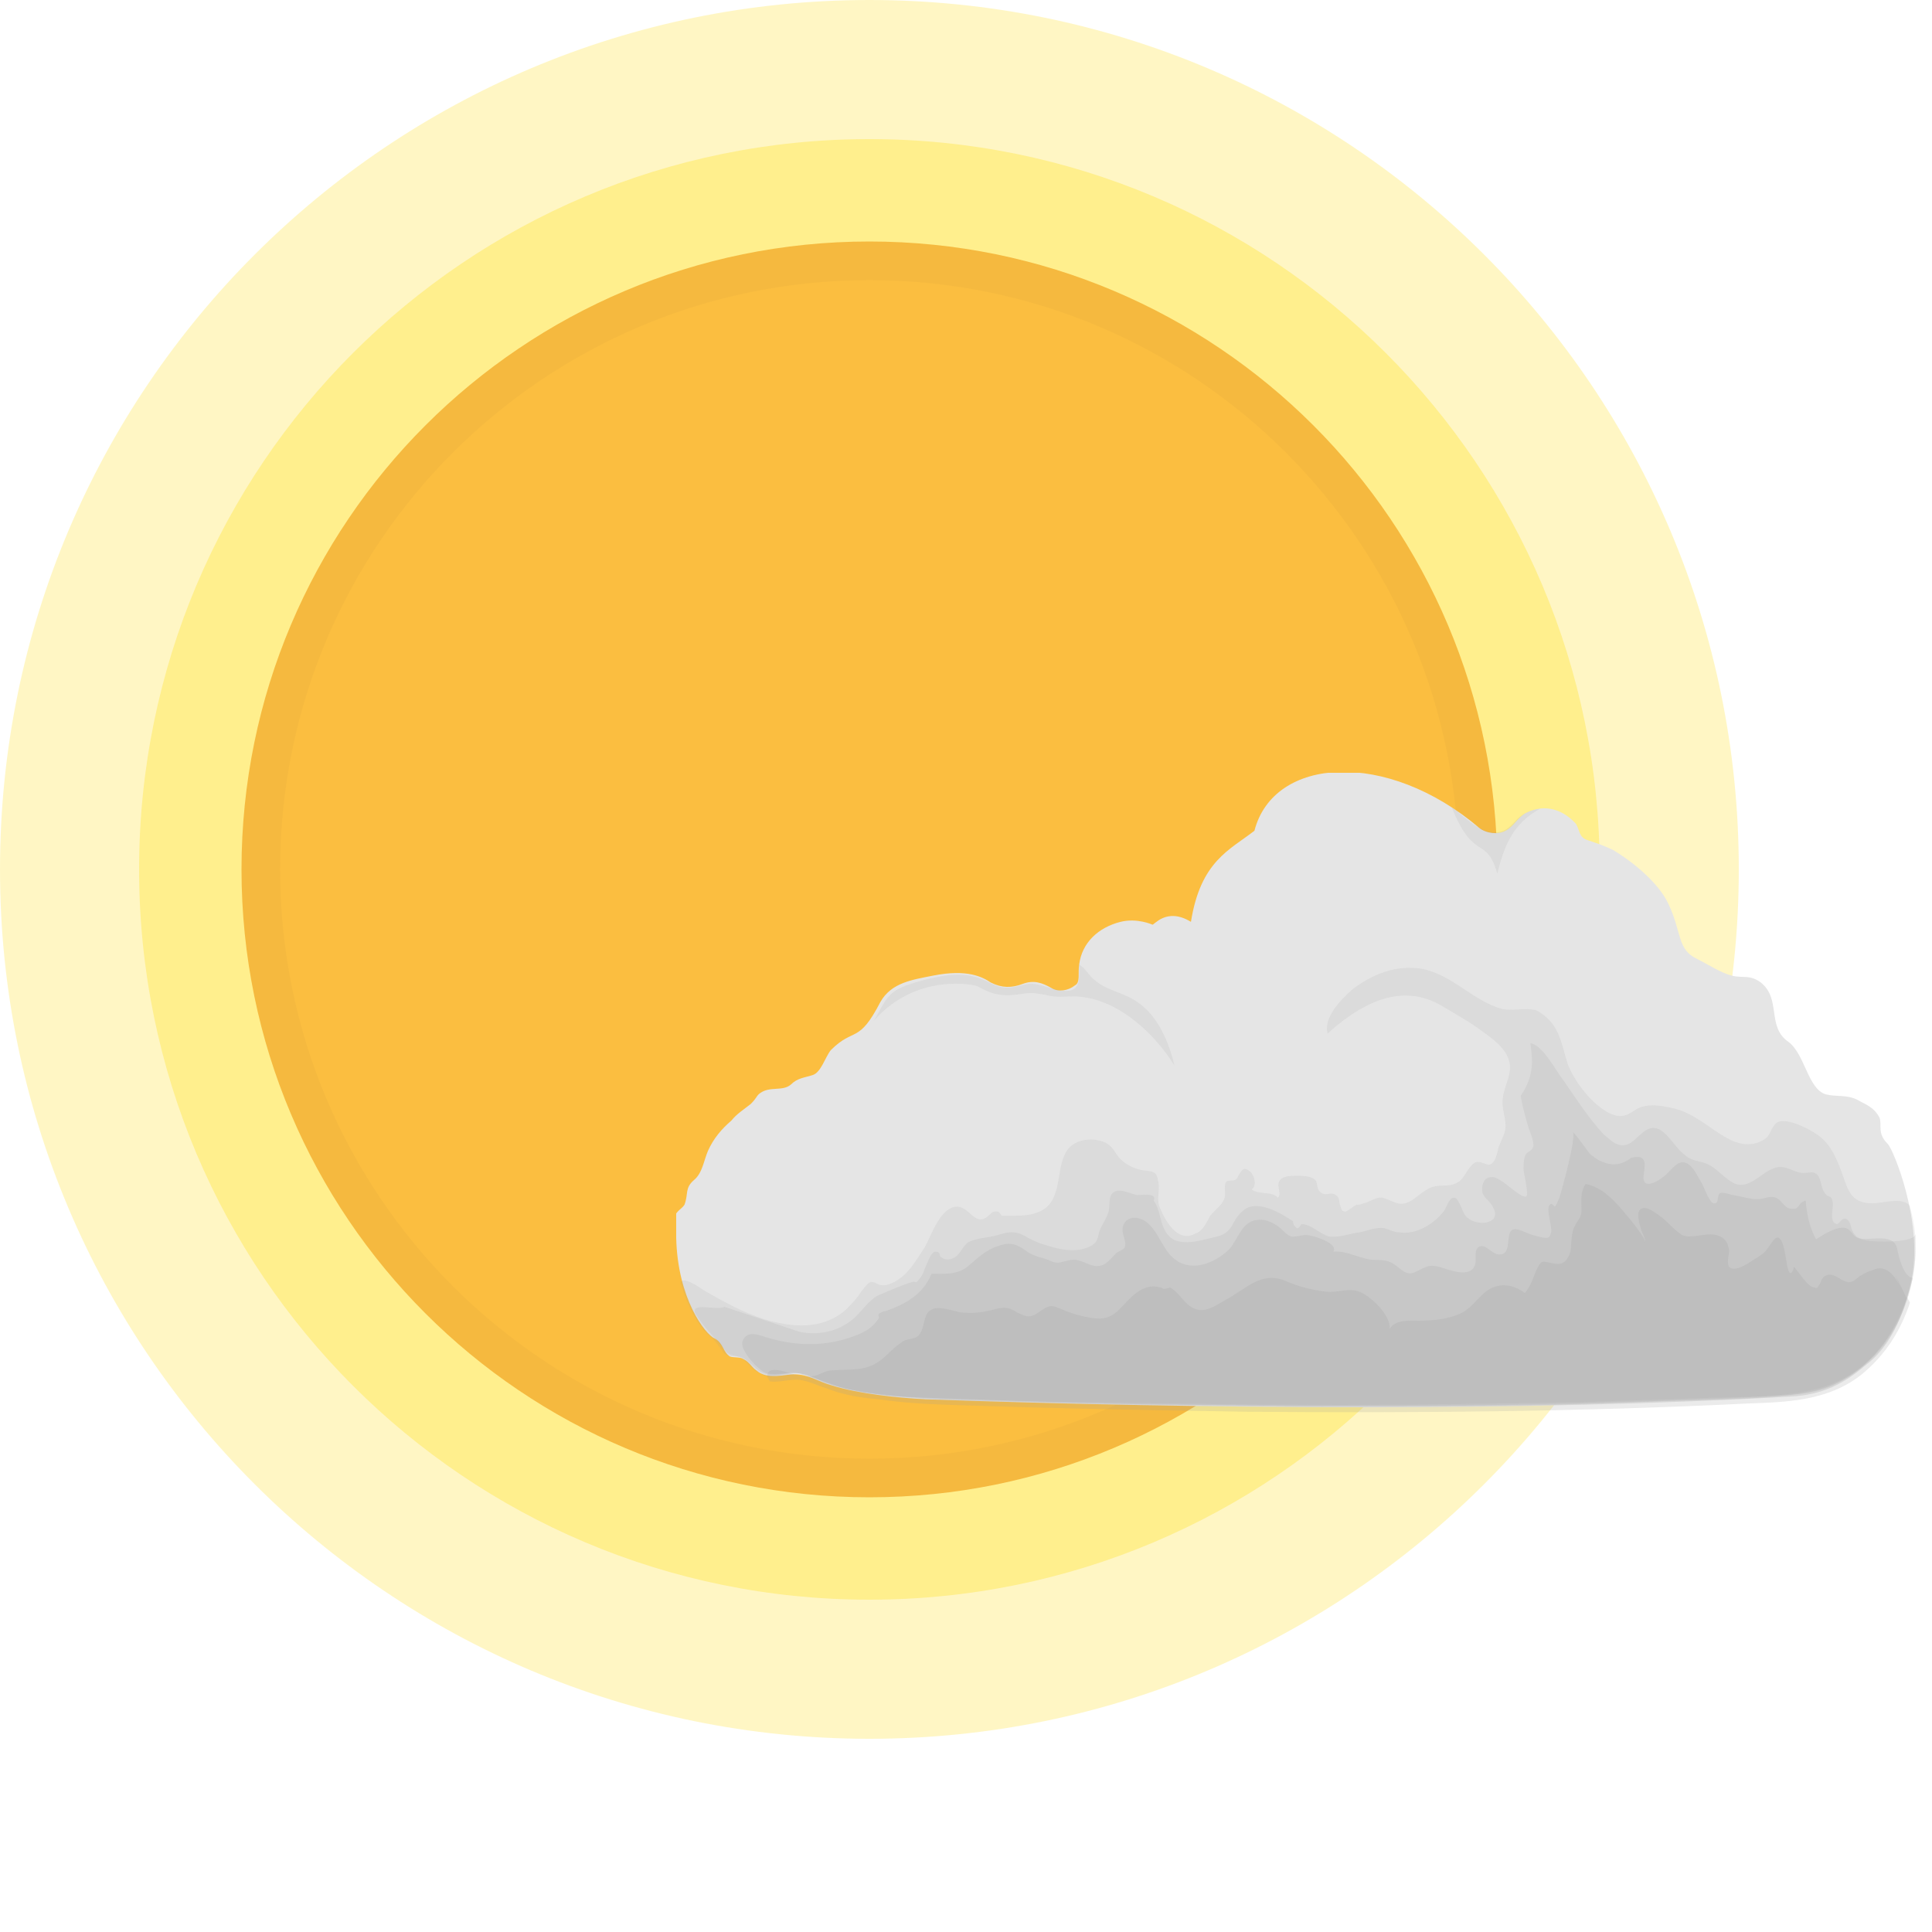
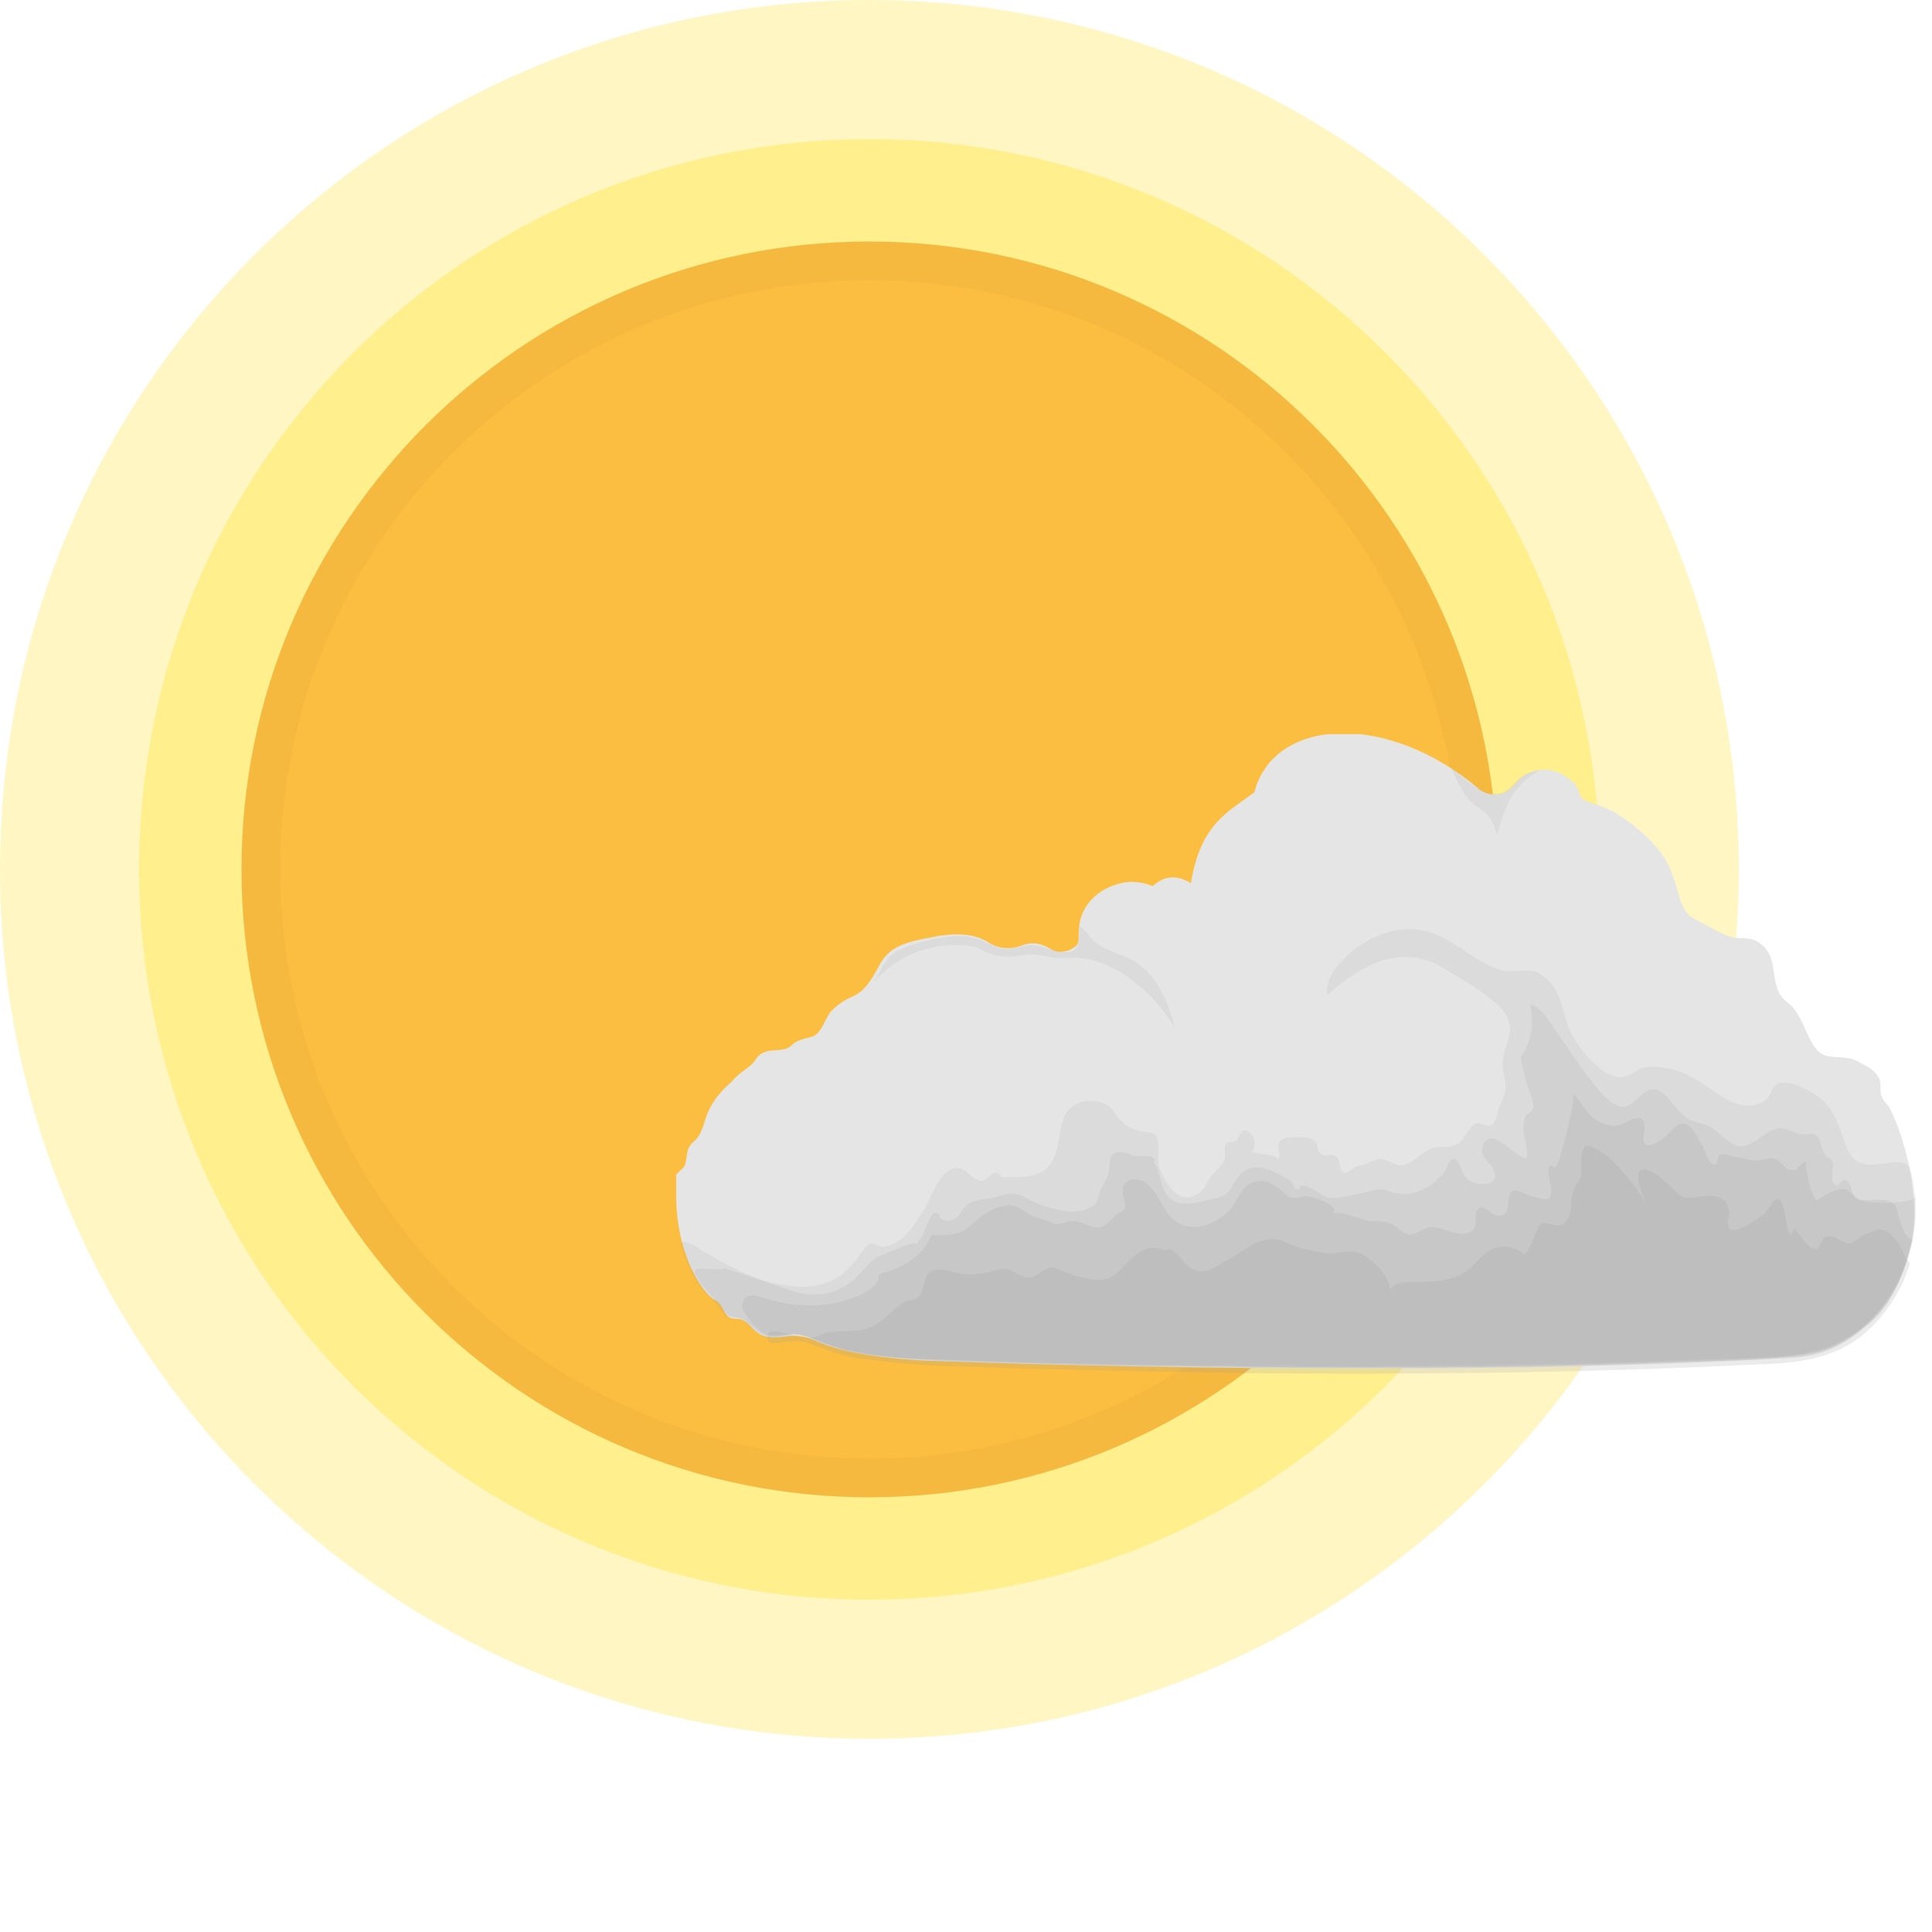
<svg xmlns="http://www.w3.org/2000/svg" xmlns:xlink="http://www.w3.org/1999/xlink" x="0" y="0" viewBox="0 0 100 100">
  <style type="text/css">.sun-primitive {
  color: #ffee8a;
  fill: #fbbe40;
  stroke: #f5b93f;
}.cloud1-primitive {
  color: #999999;
  fill: #e5e5e5;
}</style>
  <symbol id="sun">
    <circle fill="currentColor" opacity="0.5" stroke-width="0" stroke-opacity="0" cx="45" cy="45" r="45" />
    <circle fill="currentColor" opacity="0.95" stroke-width="0" stroke-opacity="0" cx="45" cy="45" r="37.8" />
    <circle stroke-width="2" stroke-miterlimit="10" cx="45" cy="45" r="31.5" />
  </symbol>
  <symbol id="cloud">
    <path d="M87.8,26.9c-0.8-0.8-0.4-1.3-0.6-1.9c-0.4-0.8-1.1-1-1.6-1.3c-0.8-0.4-1.5-0.2-2.3-0.4 c-1.3-0.4-1.5-2.9-2.7-3.8c-1.6-1.1-0.5-3.1-2-4.3c-0.8-0.6-1.3-0.3-2.1-0.5c-0.8-0.2-1.7-0.8-2.5-1.2c-1.5-0.7-1.1-1.9-2.1-4 c-0.7-1.5-2.5-3-4-3.9c-0.6-0.3-1.2-0.5-1.8-0.7c-0.7-0.2-0.6-0.7-0.9-1.2c-0.9-1-2.2-1.5-3.6-0.8c-0.6,0.3-0.9,1-1.5,1.3 c-0.5,0.3-1.4,0.2-1.9-0.2c-6.7-5.7-14.9-5.2-16.3,0.2c-1.8,1.4-3.9,2.2-4.6,6.6c-1.8-1.1-2.7,0.3-2.8,0.2c0,0-1.1-0.5-2.3-0.2 c-1.6,0.4-2.8,1.5-3,3.1c-0.1,0.6,0.1,1.3-0.3,1.5c-0.5,0.4-1.2,0.5-1.7,0.2c-0.7-0.4-1.3-0.6-2.1-0.3c-0.8,0.3-1.5,0.3-2.3-0.1 c-0.6-0.4-1.7-1-4.2-0.5c-1.5,0.3-3,0.5-3.8,1.9c-1.6,3.1-1.9,1.8-3.6,3.5c-0.4,0.5-0.7,1.6-1.3,1.8c-0.6,0.2-1.1,0.2-1.6,0.7 c-0.6,0.5-1.5,0.1-2.2,0.6c-0.3,0.2-0.2,0.3-0.7,0.8c-0.5,0.4-1,0.7-1.4,1.2c-0.7,0.6-1.3,1.3-1.7,2.2c-0.3,0.7-0.4,1.6-1,2.1 c-0.7,0.6-0.4,1-0.7,1.8c-0.2,0.3-0.5,0.4-0.7,0.8C0,32.5,0,33.1,0,33.7c0.1,4.4,2.1,7,2.8,7.3c0.6,0.3,0.6,1,1.1,1.3 c0.3,0.1,0.7,0,1,0.2c0.4,0.2,0.6,0.6,0.9,0.8c0.7,0.6,1.6,0.4,2.5,0.3c1.2-0.1,1.9,0.5,3,0.8c1.9,0.6,4.8,0.9,6.8,1 c20.1,0.7,43.4,0.9,62.6-0.2c2.4-0.1,4-1,5.4-2.2c0.8-0.6,2.5-2,3.4-6.2S88.2,27.3,87.8,26.9z" />
    <g fill="currentColor">
      <path opacity="0.14" d="M89.8,34c0-0.9-0.2-1.8-0.4-2.6c-0.5-0.7-2-0.2-2.7-0.2c-1.7,0-1.8-1.1-2.3-2.4 c-0.4-1.1-0.9-2.1-1.9-2.7c-0.6-0.4-2.4-1.3-2.9-0.6c-0.4,0.5-0.3,0.9-1,1.2c-0.8,0.4-1.7,0.2-2.4-0.2c-1.3-0.7-2.5-1.9-4-2.2 c-0.9-0.2-2-0.4-2.8,0.2c-0.6,0.4-1,0.5-1.7,0.2c-1.3-0.6-2.6-2.3-3.1-3.6c-0.5-1.6-0.6-3-2.3-3.9c-0.9-0.2-1.7,0.1-2.5-0.1 c-2.1-0.6-3.6-2.5-5.8-2.9c-1.8-0.3-3.6,0.4-5,1.5c-0.8,0.7-2.1,2-1.8,3.2c2.3-2.1,5.3-3.8,8.3-2c1,0.6,2.1,1.2,3,1.9 c0.7,0.5,1.5,1.1,1.8,1.9c0.4,1-0.3,1.9-0.4,2.9c-0.1,0.7,0.2,1.3,0.2,2c0,0.5-0.3,1-0.5,1.5c-0.1,0.4-0.2,1.2-0.7,1.3 c-0.2,0-0.5-0.2-0.8-0.2c-0.3,0-0.4,0.2-0.6,0.4c-0.3,0.4-0.5,0.9-0.9,1.1c-0.7,0.4-1.4,0-2.2,0.5c-0.7,0.4-1.3,1.2-2.1,1 c-0.4-0.1-0.7-0.3-1.1-0.4c-0.5-0.1-0.9,0.3-1.4,0.4c-0.2,0.1-0.4,0.1-0.5,0.1c-0.2,0.1-0.7,0.5-0.8,0.5c-0.3,0-0.3-0.2-0.4-0.5 c-0.1-0.3,0-0.5-0.3-0.7c-0.4-0.3-0.8,0.2-1.2-0.3c-0.2-0.2-0.1-0.6-0.3-0.8c-0.3-0.3-1-0.3-1.3-0.3c-0.4,0-1.1,0-1.3,0.4 c-0.2,0.4,0.2,0.9-0.1,1.2c-0.4-0.5-1.3-0.2-1.9-0.6c0.4-0.3,0.2-1-0.1-1.3c-0.5-0.4-0.6-0.1-0.8,0.2c-0.1,0.1-0.1,0.3-0.3,0.4 c-0.2,0.1-0.4,0-0.6,0.1c-0.3,0.3,0,0.9-0.2,1.3c-0.2,0.5-0.7,0.8-1,1.2c-0.3,0.5-0.5,1.1-1.1,1.3c-1.3,0.7-2.2-1-2.6-2 c-0.2-0.6,0.1-1.3-0.1-1.9c-0.1-0.7-0.5-0.6-1.1-0.7c-0.6-0.1-1.2-0.4-1.6-0.8c-0.4-0.4-0.5-0.9-1.1-1.2c-0.9-0.4-2.2-0.3-2.8,0.6 c-0.7,1.1-0.4,2.7-1.2,3.8c-0.7,0.9-1.9,0.9-3,0.9c-0.2,0-0.4,0-0.5,0c-0.1-0.1-0.2-0.3-0.3-0.3c-0.4-0.1-0.5,0.2-0.8,0.4 c-1,0.7-1.3-1.1-2.5-0.7c-1,0.4-1.5,2-2,2.9c-0.6,0.9-1.2,2-2.2,2.5c-0.4,0.2-0.7,0.3-1.1,0.2c-0.2-0.1-0.3-0.2-0.6-0.2 c-0.3,0.1-0.5,0.5-0.7,0.7c-0.3,0.5-0.7,0.9-1.1,1.3c-1.7,1.5-3.9,1.3-5.9,0.7c-1.6-0.5-3-1.3-4.4-2.1c-0.3-0.2-1.4-1-1.7-0.6 c0.4,1.3,1,2.8,2,3.8c0.4,0.3,0.6,0.6,0.9,1c0.1,0.1,0.2,0.3,0.3,0.4c0.4,0.3,0.8,0.1,1.2,0.3h0c0.5,0.3,0.8,0.9,1.4,1.1 c0.5,0.5,1.5,0.1,2.1,0h0c0.2,0,0.3,0,0.5,0h0c0.1,0,0.3,0,0.4,0.1l0,0c0,0,0,0,0,0c1.2,0.3,2.3,0.9,3.5,1.1 c2.8,0.6,5.6,0.6,8.4,0.7c2.9,0.1,5.7,0.2,8.6,0.2c6.2,0.1,12.3,0.2,18.5,0.2c5.8,0,11.6-0.1,17.5-0.2c3-0.1,6-0.2,9-0.3 c2.5-0.1,5.3,0,7.8-0.6C87.3,43.6,90,38.6,89.8,34C89.8,33.6,89.8,34.3,89.8,34z" />
      <path opacity="0.16" d="M89.8,33.4c0,0.7-3,0.6-3.5,0.5c-0.6-0.1-0.9-0.3-1.1-0.8c-0.1-0.2-0.1-0.7-0.5-0.8 c-0.3,0-0.4,0.4-0.6,0.4c-0.6-0.1-0.2-1.3-0.3-1.6c-0.1-0.6-0.3-0.2-0.6-0.7C82.9,30,83,29.2,82.5,29c-0.2-0.1-0.5,0-0.8,0 c-0.5,0-0.9-0.3-1.4-0.4c-1.3-0.3-2.2,1.6-3.5,1.2c-0.6-0.2-1.3-1-1.8-1.3c-0.6-0.4-1.4-0.3-1.9-0.8c-1-0.7-1.7-2.8-3.1-1.6 c-0.5,0.4-0.8,0.9-1.5,0.9c-0.6-0.1-0.9-0.5-1.3-0.8c-1.1-1.2-2-2.6-2.9-3.9c-0.5-0.6-1.5-2.6-2.4-2.7c0.1,0.9,0.4,2.2-0.7,3.8 c0.1,0.7,0.3,1.4,0.5,2.1c0.1,0.4,0.5,1.2,0.4,1.6c-0.1,0.3-0.3,0.3-0.5,0.5c-0.2,0.3-0.2,0.8-0.2,1.1c0,0.3,0.4,1.8,0.2,2 c-0.4,0.2-1.9-1.5-2.5-1.4c-0.5,0-0.7,0.4-0.7,0.9c0,0.6,0.6,0.8,0.8,1.3c0.7,1.3-1.4,1.4-2,0.6c-0.2-0.2-0.5-1.3-0.8-1.3 c-0.4-0.1-0.6,0.8-0.8,1c-0.7,0.9-2,1.7-3.2,1.5c-0.4,0-0.7-0.2-1.1-0.3c-0.6-0.1-1.2,0.2-1.8,0.3c-0.7,0.1-1.5,0.4-2.2,0.3 c-0.7-0.2-1.3-0.9-2-0.9c-0.1,0.2-0.2,0.3-0.3,0.3c-0.2-0.1-0.3-0.3-0.3-0.5c-0.9-0.6-2.7-1.7-3.7-0.7c-0.8,0.7-0.6,1.5-1.8,1.8 c-0.9,0.2-2.3,0.7-3.2,0.2c-1-0.6-0.8-2-1.4-2.8c0.3-0.6-1-0.4-1.2-0.4c-0.5-0.1-1-0.4-1.5-0.3c-0.7,0.2-0.4,1.1-0.6,1.6 c-0.2,0.6-0.6,1-0.7,1.6c-0.1,0.5-0.3,0.7-0.8,0.9c-1,0.4-2.2,0.1-3.1-0.2c-0.4-0.1-0.8-0.3-1.2-0.5c-0.8-0.5-1.3-0.5-2.2-0.2 c-0.7,0.2-1.5,0.2-2.1,0.5c-0.5,0.3-0.6,1-1.2,1.2c-0.2,0.1-0.6,0.1-0.8-0.1c-0.2-0.1,0-0.4-0.4-0.4c-0.3,0-0.5,0.6-0.6,0.8 c-0.2,0.4-0.3,0.9-0.6,1.2c-0.3,0.4-0.2,0.1-0.5,0.2c-0.7,0.2-1.6,0.6-2.3,0.9c-0.8,0.3-1.3,1.2-2,1.8c-1.1,0.9-2.5,1.2-3.9,0.9 c-1.8-0.6-3.6-1.2-5.4-1.8C2.9,39,1,38.3,1.4,39.2c0.6,1,1.4,1.7,2.1,2.6c0.4,0.6,0.9,0.3,1.5,0.7c0.6,0.4,0.9,1,1.7,1.1 c0.6,0.1,1.3-0.1,1.9-0.1c0.8,0,1.5,0.4,2.2,0.7c1.4,0.5,3,0.7,4.5,0.9c3.4,0.4,6.9,0.4,10.3,0.5c3.5,0.1,7.1,0.2,10.6,0.2 c14.2,0.2,28.4,0.1,42.5-0.6c1.7-0.1,3.5-0.1,5.1-0.8c1.1-0.5,2.1-1.2,3-2.1c1.9-1.9,2.9-4.9,3-7.5C89.8,34.3,89.8,33.9,89.8,33.4z  M83.2,31.3C83.2,31.3,83.2,31.3,83.2,31.3L83.2,31.3C83.2,31.3,83.2,31.3,83.2,31.3z" />
      <path opacity="0.18" d="M88.5,34.6c-0.2-1.4-2.1-0.6-2.9-0.9c-0.3-0.1-0.4-0.5-0.8-0.7c-0.7-0.2-1.7,0.5-2.2,0.8 c-0.4-0.7-0.6-1.5-0.7-2.3c-0.1-0.5,0.1-0.6-0.3-0.4c-0.2,0.1-0.3,0.5-0.6,0.5c-0.2,0-0.3,0-0.5-0.1c-0.3-0.2-0.5-0.6-0.8-0.7 c-0.4-0.2-0.9,0.1-1.3,0.1c-0.6,0-1.2-0.2-1.8-0.3c-0.2,0-0.8-0.3-1-0.1c-0.2,0.2,0,0.7-0.4,0.7c-0.3,0-0.7-1.1-0.8-1.3 c-0.3-0.5-0.6-1.2-1-1.5c-0.8-0.6-1.3,0.5-1.9,0.9c-0.5,0.4-1.5,0.9-1.4-0.1c0.1-0.8,0.3-1.6-0.9-1.3c-1,0.8-2.1,0.5-3-0.3 c-0.1-0.1-1.2-1.7-1.3-1.6c0.5-0.1-0.8,4.5-0.9,4.8c-0.1,0.2-0.2,0.5-0.3,0.6c-0.1,0.1-0.2-0.3-0.4-0.1c-0.3,0.3,0.2,1.6,0.1,2 c-0.1,0.3-0.1,0.4-0.4,0.4c-0.2,0-0.6-0.1-0.9-0.2c-0.4-0.1-0.7-0.3-1.1-0.4c-1.2-0.3-0.2,1.9-1.4,1.8c-0.5,0-1-0.9-1.5-0.5 c-0.3,0.3-0.1,0.9-0.2,1.2c-0.3,1.1-1.9,0.4-2.6,0.2c-0.8-0.2-0.9,0-1.6,0.3c-0.5,0.3-0.8,0.2-1.3-0.2c-0.6-0.5-0.9-0.6-1.7-0.6 c-1.1,0-2-0.7-3.1-0.6c0.5-0.6-1.7-1.3-2.1-1.2c-0.8,0.1-0.9,0.3-1.5-0.3c-0.5-0.5-1.2-0.9-1.9-0.8c-1.1,0.1-1.4,1.4-2,2.1 c-1,1-2.7,1.7-3.9,0.8c-1-0.7-1.2-2.1-2.2-2.8c-0.9-0.6-1.9-0.1-1.6,1c0.1,0.3,0.2,0.6,0.1,0.9c-0.1,0.2-0.6,0.3-0.7,0.5 c-0.3,0.3-0.6,0.7-1,0.8c-0.6,0.2-1.2-0.3-1.8-0.4c-0.7-0.1-1.2,0.4-1.8,0.1c-0.6-0.3-1.3-0.3-1.9-0.8c-0.7-0.5-1.2-0.6-2-0.3 c-0.9,0.3-1.5,0.9-2.2,1.5c-0.8,0.6-1.7,0.5-2.6,0.5c-0.6,1.5-1.9,2.2-3.3,2.7c-0.1,0-0.4,0.1-0.5,0.2c-0.1,0.1,0,0.2,0,0.3 c-0.4,0.6-0.8,0.9-1.5,1.2c-2.2,0.9-4.4,0.9-6.7,0.2c-0.6-0.2-1.4-0.5-1.7,0.3c-0.2,0.7,1.2,2.1,1.7,2.3c0.8,0.2,1.5-0.1,2.3,0 c0.8,0.1,1.5,0.5,2.2,0.7c2.2,0.9,5.1,1,7.5,1.1c2.9,0.1,5.9,0.2,8.8,0.3c6,0.2,12,0.2,18,0.3c6,0,12.1,0,18.1-0.1 c3.1-0.1,6.2-0.2,9.2-0.3c2.9-0.1,5.9-0.1,8.8-0.5c4.6-0.6,7.2-4.2,8.2-8.4C89.3,36.6,88.8,36.1,88.5,34.6z" />
      <path opacity="0.14" d="M59.5,7.3c0.5-2,1.1-3.6,3.1-4.7c-0.7,0.1-1.2,0.3-1.7,0.8c-0.4,0.4-0.7,0.8-1.3,0.9 c-1.3,0.2-2.4-1.1-3.4-1.8C57.8,6.5,58.7,4.5,59.5,7.3C60,5.3,58.7,4.5,59.5,7.3z" />
      <path opacity="0.14" d="M21.9,15.5c1.2,0.7,2,0.7,3.3,0.5c0.6-0.1,1,0,1.6,0.1c0.7,0.2,1.4,0.1,2.1,0.1 c3,0.1,5.7,2.6,7.2,5c-0.4-1.7-1.2-3.6-2.7-4.6c-1-0.7-2.2-0.8-3.1-1.6c-0.4-0.3-0.6-0.8-1.1-1.1c0,0.1,0,0.1,0,0.2 c0,0.2,0,0.4,0,0.6c0,2.2-2.6,0.4-3.7,0.6c-1,0.2-1.6,0.5-2.6,0c-0.4-0.2-0.8-0.4-1.2-0.5c-1.4-0.4-3,0-4.4,0.4 c-0.6,0.2-1.3,0.4-1.8,0.9c-0.5,0.5-0.8,1.3-1.2,1.9C17.3,14.5,21.6,15.3,21.9,15.5z" />
      <path opacity="0.2" d="M89.1,38c-0.4-0.8-1.1-2.5-2.3-2c-0.3,0.1-0.6,0.2-0.9,0.4c-0.4,0.2-0.4,0.4-0.8,0.5 c-0.6,0.1-1.1-0.7-1.7-0.5c-0.3,0.1-0.4,0.3-0.5,0.6c-0.2,0.2-0.1,0.4-0.4,0.3c-0.5,0-1.2-1.2-1.5-1.5c-0.2,0.8-0.4,0.4-0.5-0.1 c-0.1-0.5-0.2-1.6-0.5-1.9c-0.2-0.2-0.1-0.1-0.3-0.1c-0.2,0.1-0.6,0.8-0.8,1c-0.3,0.3-0.7,0.5-1,0.7c-0.3,0.2-1.2,0.8-1.6,0.4 c-0.2-0.3,0-0.9,0-1.2c-0.1-0.6-0.3-0.9-0.9-1.1c-0.8-0.2-1.9,0.3-2.5,0c-0.5-0.3-1-0.9-1.5-1.3c-0.3-0.2-1.2-1-1.6-0.5 c-0.2,0.3,0,1,0.1,1.3c0,0.2,0.4,0.8,0.3,1c0.1-0.2-1.1-1.7-1.3-1.9c-0.8-1-1.8-2.1-3-2.3c-0.4,0.6-0.3,1.2-0.3,1.9 c0,0.5-0.2,0.6-0.4,1c-0.4,0.6-0.3,1.4-0.4,2c-0.3,0.9-0.7,1-1.5,0.8c-0.5-0.1-0.6-0.2-0.9,0.4c-0.3,0.6-0.4,1.2-0.9,1.8 c-0.8-0.6-1.8-0.8-2.7-0.2c-0.7,0.5-1.1,1.2-1.8,1.6c-1,0.5-2.1,0.6-3.2,0.6c-0.6,0-1.7-0.1-2.1,0.6c0.1-1-1.4-2.4-2.2-2.7 c-0.8-0.3-1.6,0.1-2.4,0c-1-0.1-2.1-0.4-3-0.8c-1.7-0.7-2.8,0.6-4.3,1.4c-0.7,0.4-1.5,1-2.3,0.6c-0.7-0.3-1-1.1-1.7-1.5 c-0.1,0-0.3,0.1-0.4,0.1c-0.2,0-0.2-0.1-0.3-0.1c-0.7-0.2-1.3,0-1.9,0.5c-1.1,0.9-1.4,2-3.1,1.7c-0.7-0.1-1.4-0.3-2.1-0.6 c-0.7-0.3-0.9-0.4-1.6,0.1c-0.7,0.5-0.9,0.5-1.7,0.1c-0.6-0.4-1-0.4-1.7-0.2c-0.8,0.2-1.5,0.3-2.4,0.2c-0.5-0.1-1.6-0.5-2.1-0.2 c-0.7,0.3-0.4,1.6-1.1,2c-0.4,0.2-0.8,0.1-1.1,0.4c-0.5,0.3-0.9,0.8-1.4,1.2c-1.1,0.9-2.2,0.7-3.6,0.8c-0.5,0-0.8,0.3-1.3,0.4 c-0.5,0.1-1,0-1.4-0.1c-0.5-0.1-2.1-0.8-2,0.2c0.1,0.1,0.1,0.2,0.2,0.3c0.7,0.1,1.5-0.2,2.2-0.1c0.7,0.1,1.2,0.4,1.9,0.6 c1.2,0.5,2.6,0.7,3.8,0.8c2.7,0.4,5.5,0.4,8.3,0.5c6.1,0.2,12.2,0.3,18.4,0.4c12.1,0.1,24.2,0,36.3-0.6c2.9-0.1,5.8-0.2,8.2-2.1 c1.7-1.4,2.8-3.1,3.5-5.2C89.2,38,89.2,38,89.1,38C87.4,34.6,89.2,38,89.1,38z" />
    </g>
  </symbol>
  <use class="sun-primitive" xlink:href="#sun" x="0" y="0" width="100" height="100" transform="translate(0,0) scale(1, 1)" />
-   <use class="cloud1-primitive" xlink:href="#cloud" x="0" y="0" width="100" height="100" transform="translate(35,40) scale(0.7142857, 0.7142857)" />
+   <use class="cloud1-primitive" xlink:href="#cloud" x="0" y="0" width="100" height="100" transform="translate(35,38) scale(0.7142857, 0.7142857)" />
</svg>
